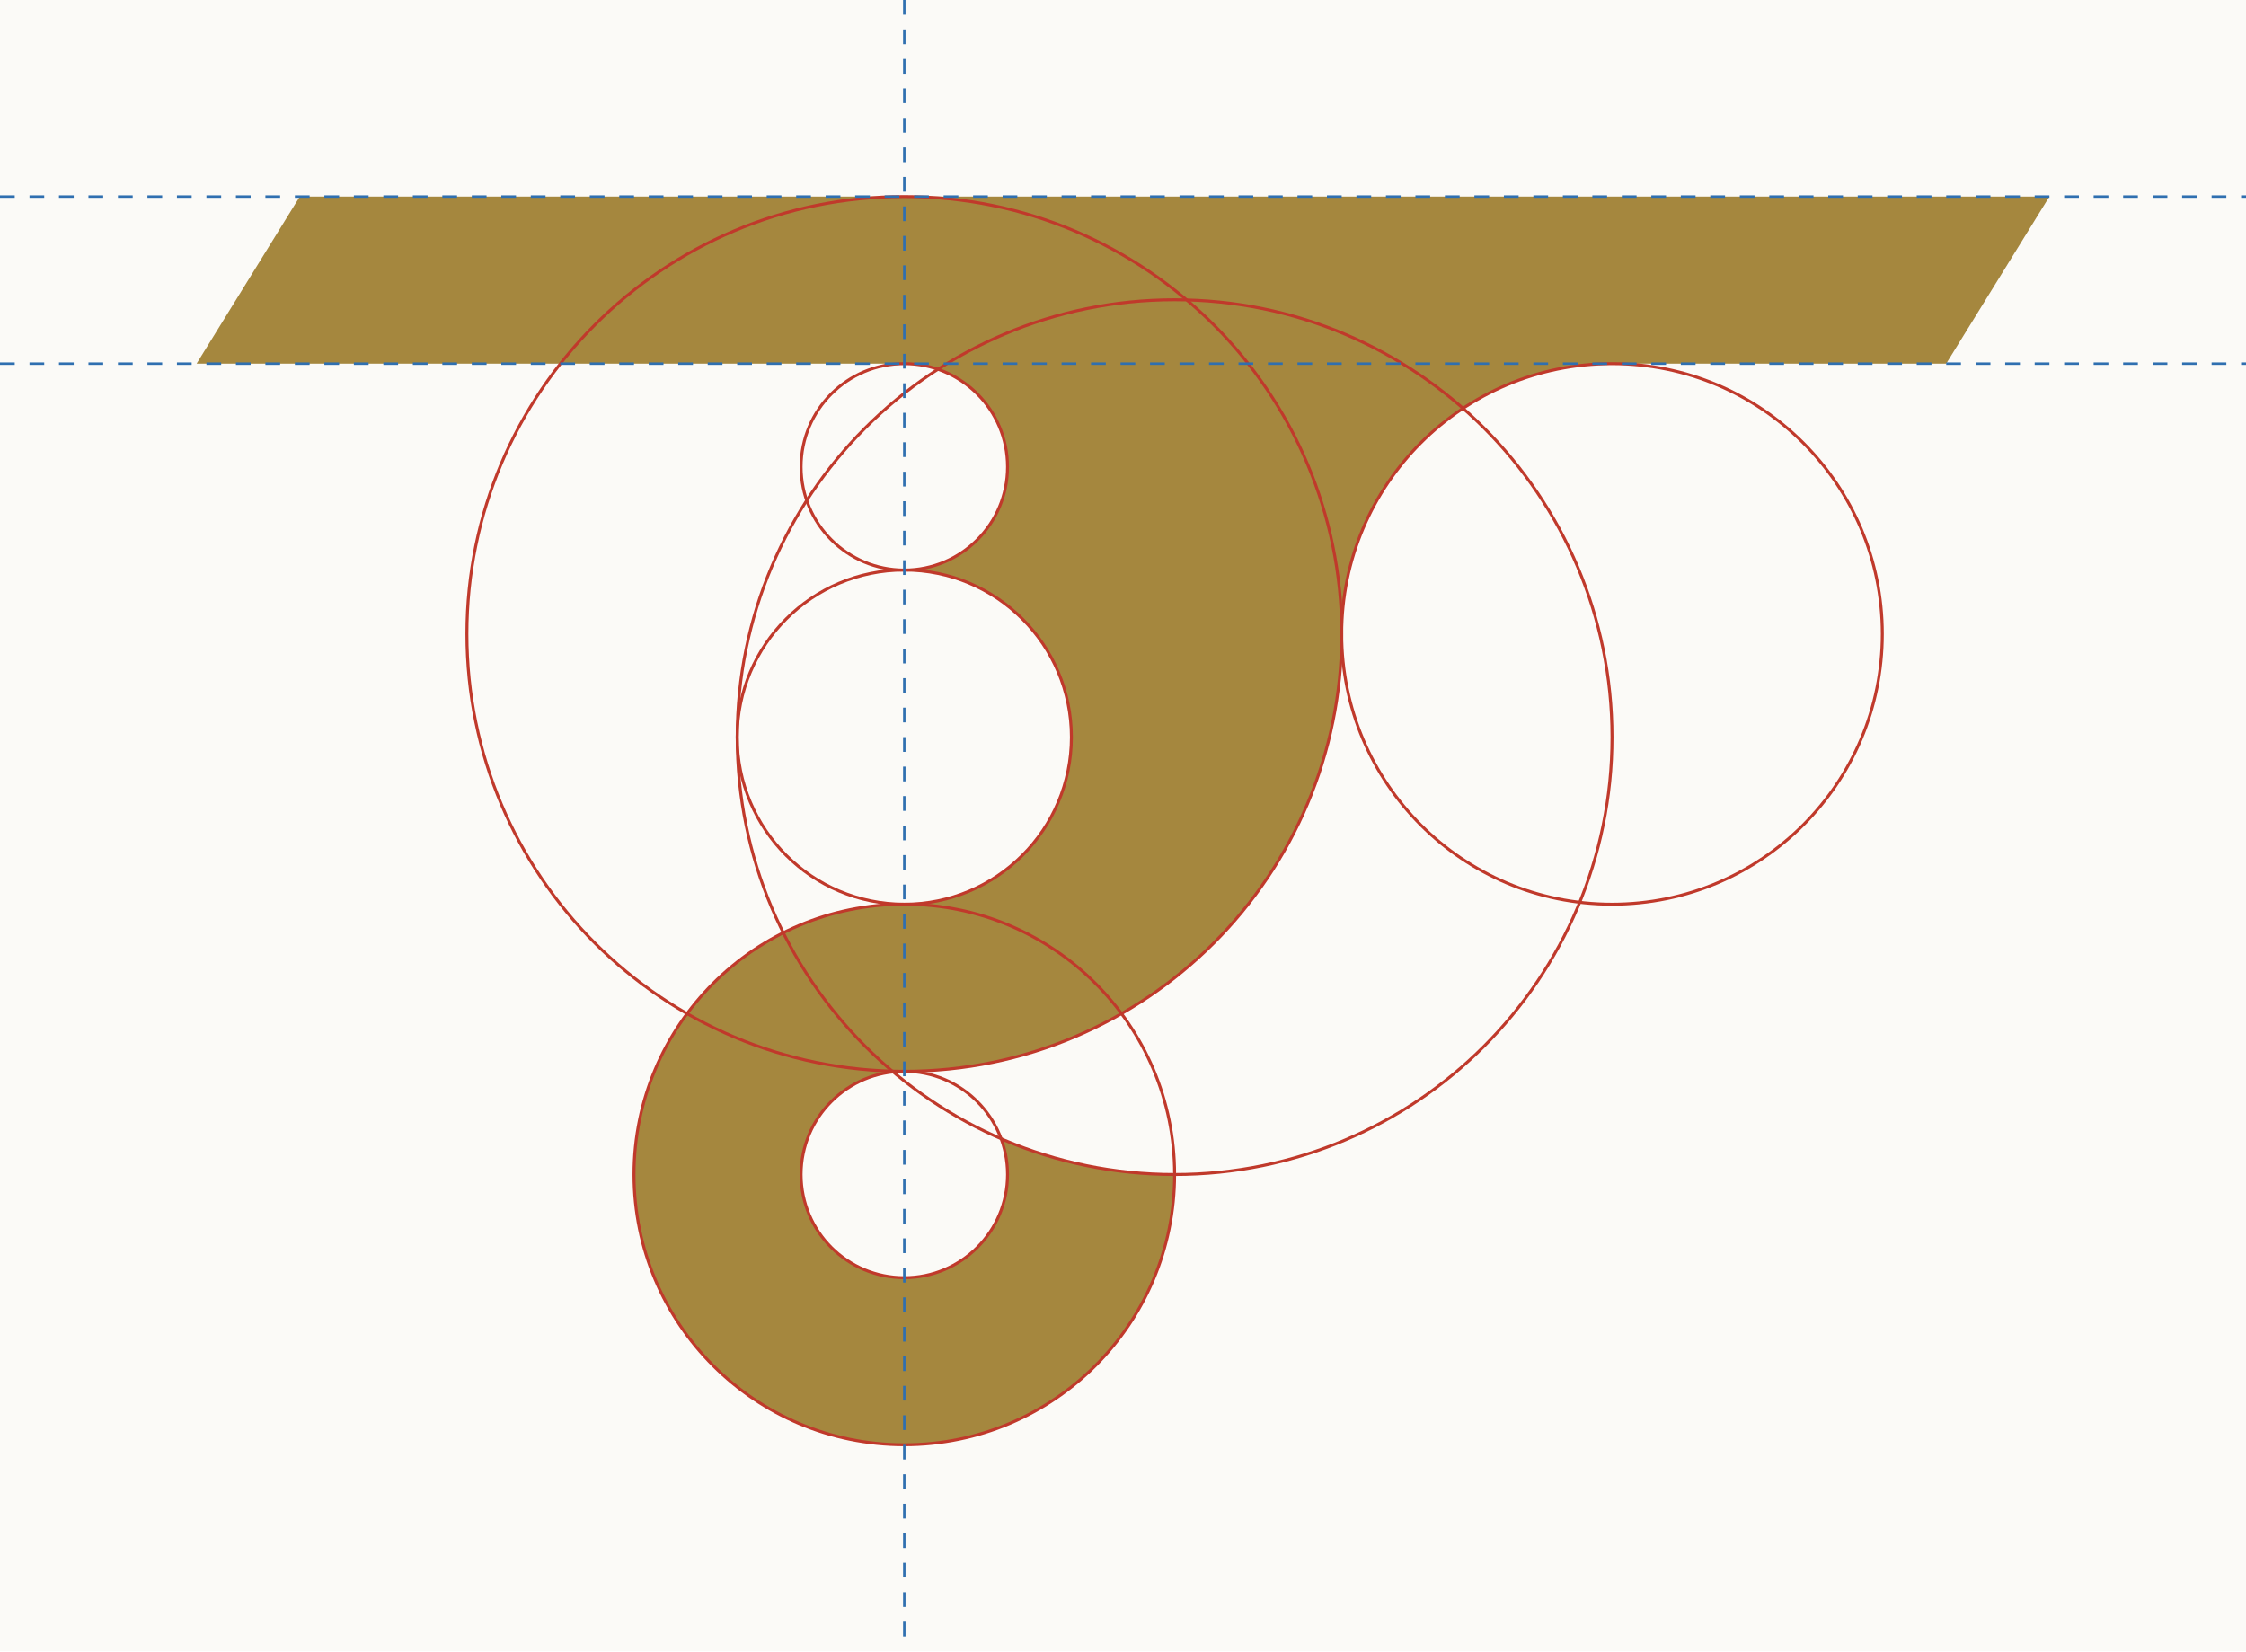
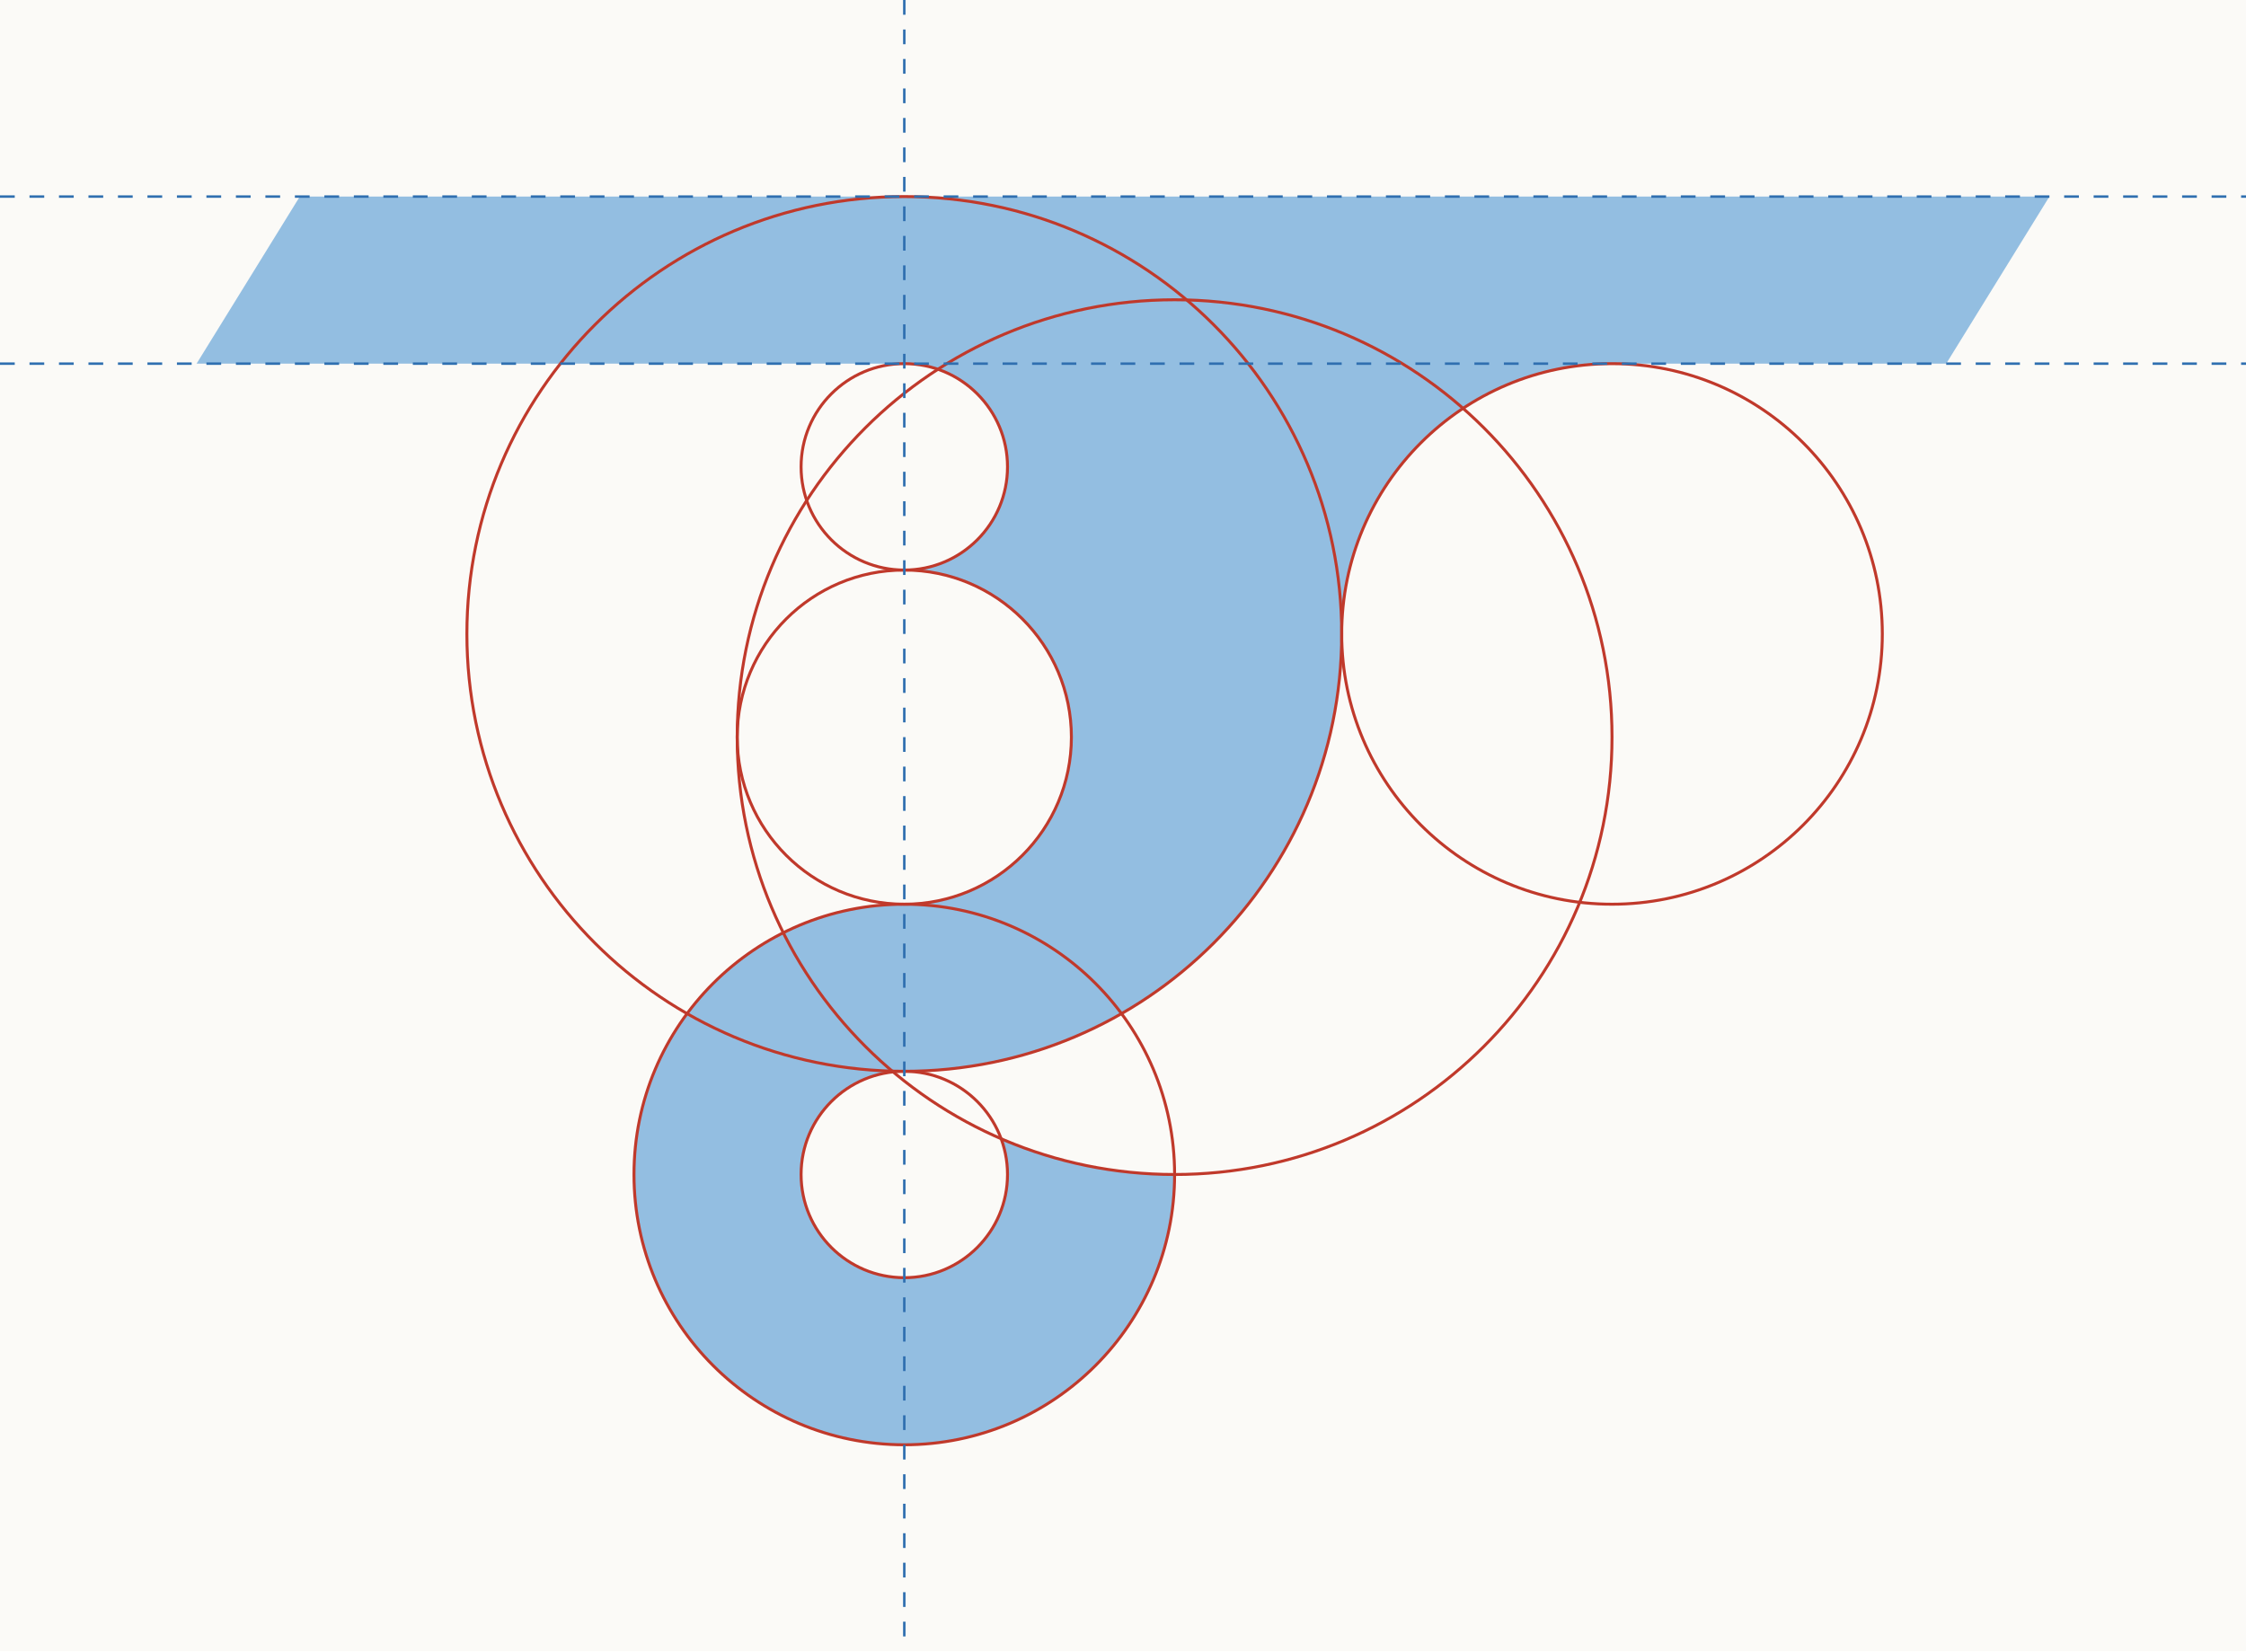
<svg xmlns="http://www.w3.org/2000/svg" viewBox="-40 -40 457 336">
  <rect x="-40" y="-40" width="457" height="336" fill="#fbfaf7" />
-   <path fill="#9c7a2b" fill-opacity=".9" d="M21.00 0.00 L377.00 0.00 L356.00 34.00 L288.00 34.00 A55 55 0 0 0 233.00 89.00 A89 89 0 0 1 144.00 178.00 A21 21 0 1 0 163.69 191.70 A89 89 0 0 0 199.00 199.00 A55 55 0 1 1 144.00 144.00 A34 34 0 0 0 144.00 76.00 A21 21 0 0 0 144.00 34.00 L0.00 34.00 Z" />
+   <path fill="#93bee1" d="M21.00 0.00 L377.00 0.00 L356.00 34.00 L288.00 34.00 A55 55 0 0 0 233.00 89.00 A89 89 0 0 1 144.00 178.00 A21 21 0 1 0 163.69 191.70 A89 89 0 0 0 199.00 199.00 A55 55 0 1 1 144.00 144.00 A34 34 0 0 0 144.00 76.00 A21 21 0 0 0 144.00 34.00 L0.00 34.00 Z" />
  <g fill="none" stroke="#c0392b" stroke-width=".6">
    <circle cx="144.00" cy="89.00" r="89" />
    <circle cx="288.00" cy="89.00" r="55" />
    <circle cx="144.00" cy="55.00" r="21" />
    <circle cx="144.00" cy="110.00" r="34" />
    <circle cx="144.00" cy="199.00" r="55" />
    <circle cx="199.00" cy="110.00" r="89" />
    <circle cx="144.00" cy="199.00" r="21" />
  </g>
  <g stroke="#2f6fb0" stroke-width=".5" stroke-dasharray="3 3">
    <line x1="144" y1="-40" x2="144" y2="296" />
    <line x1="-40" y1="0" x2="420" y2="0" />
    <line x1="-40" y1="34" x2="420" y2="34" />
  </g>
</svg>
